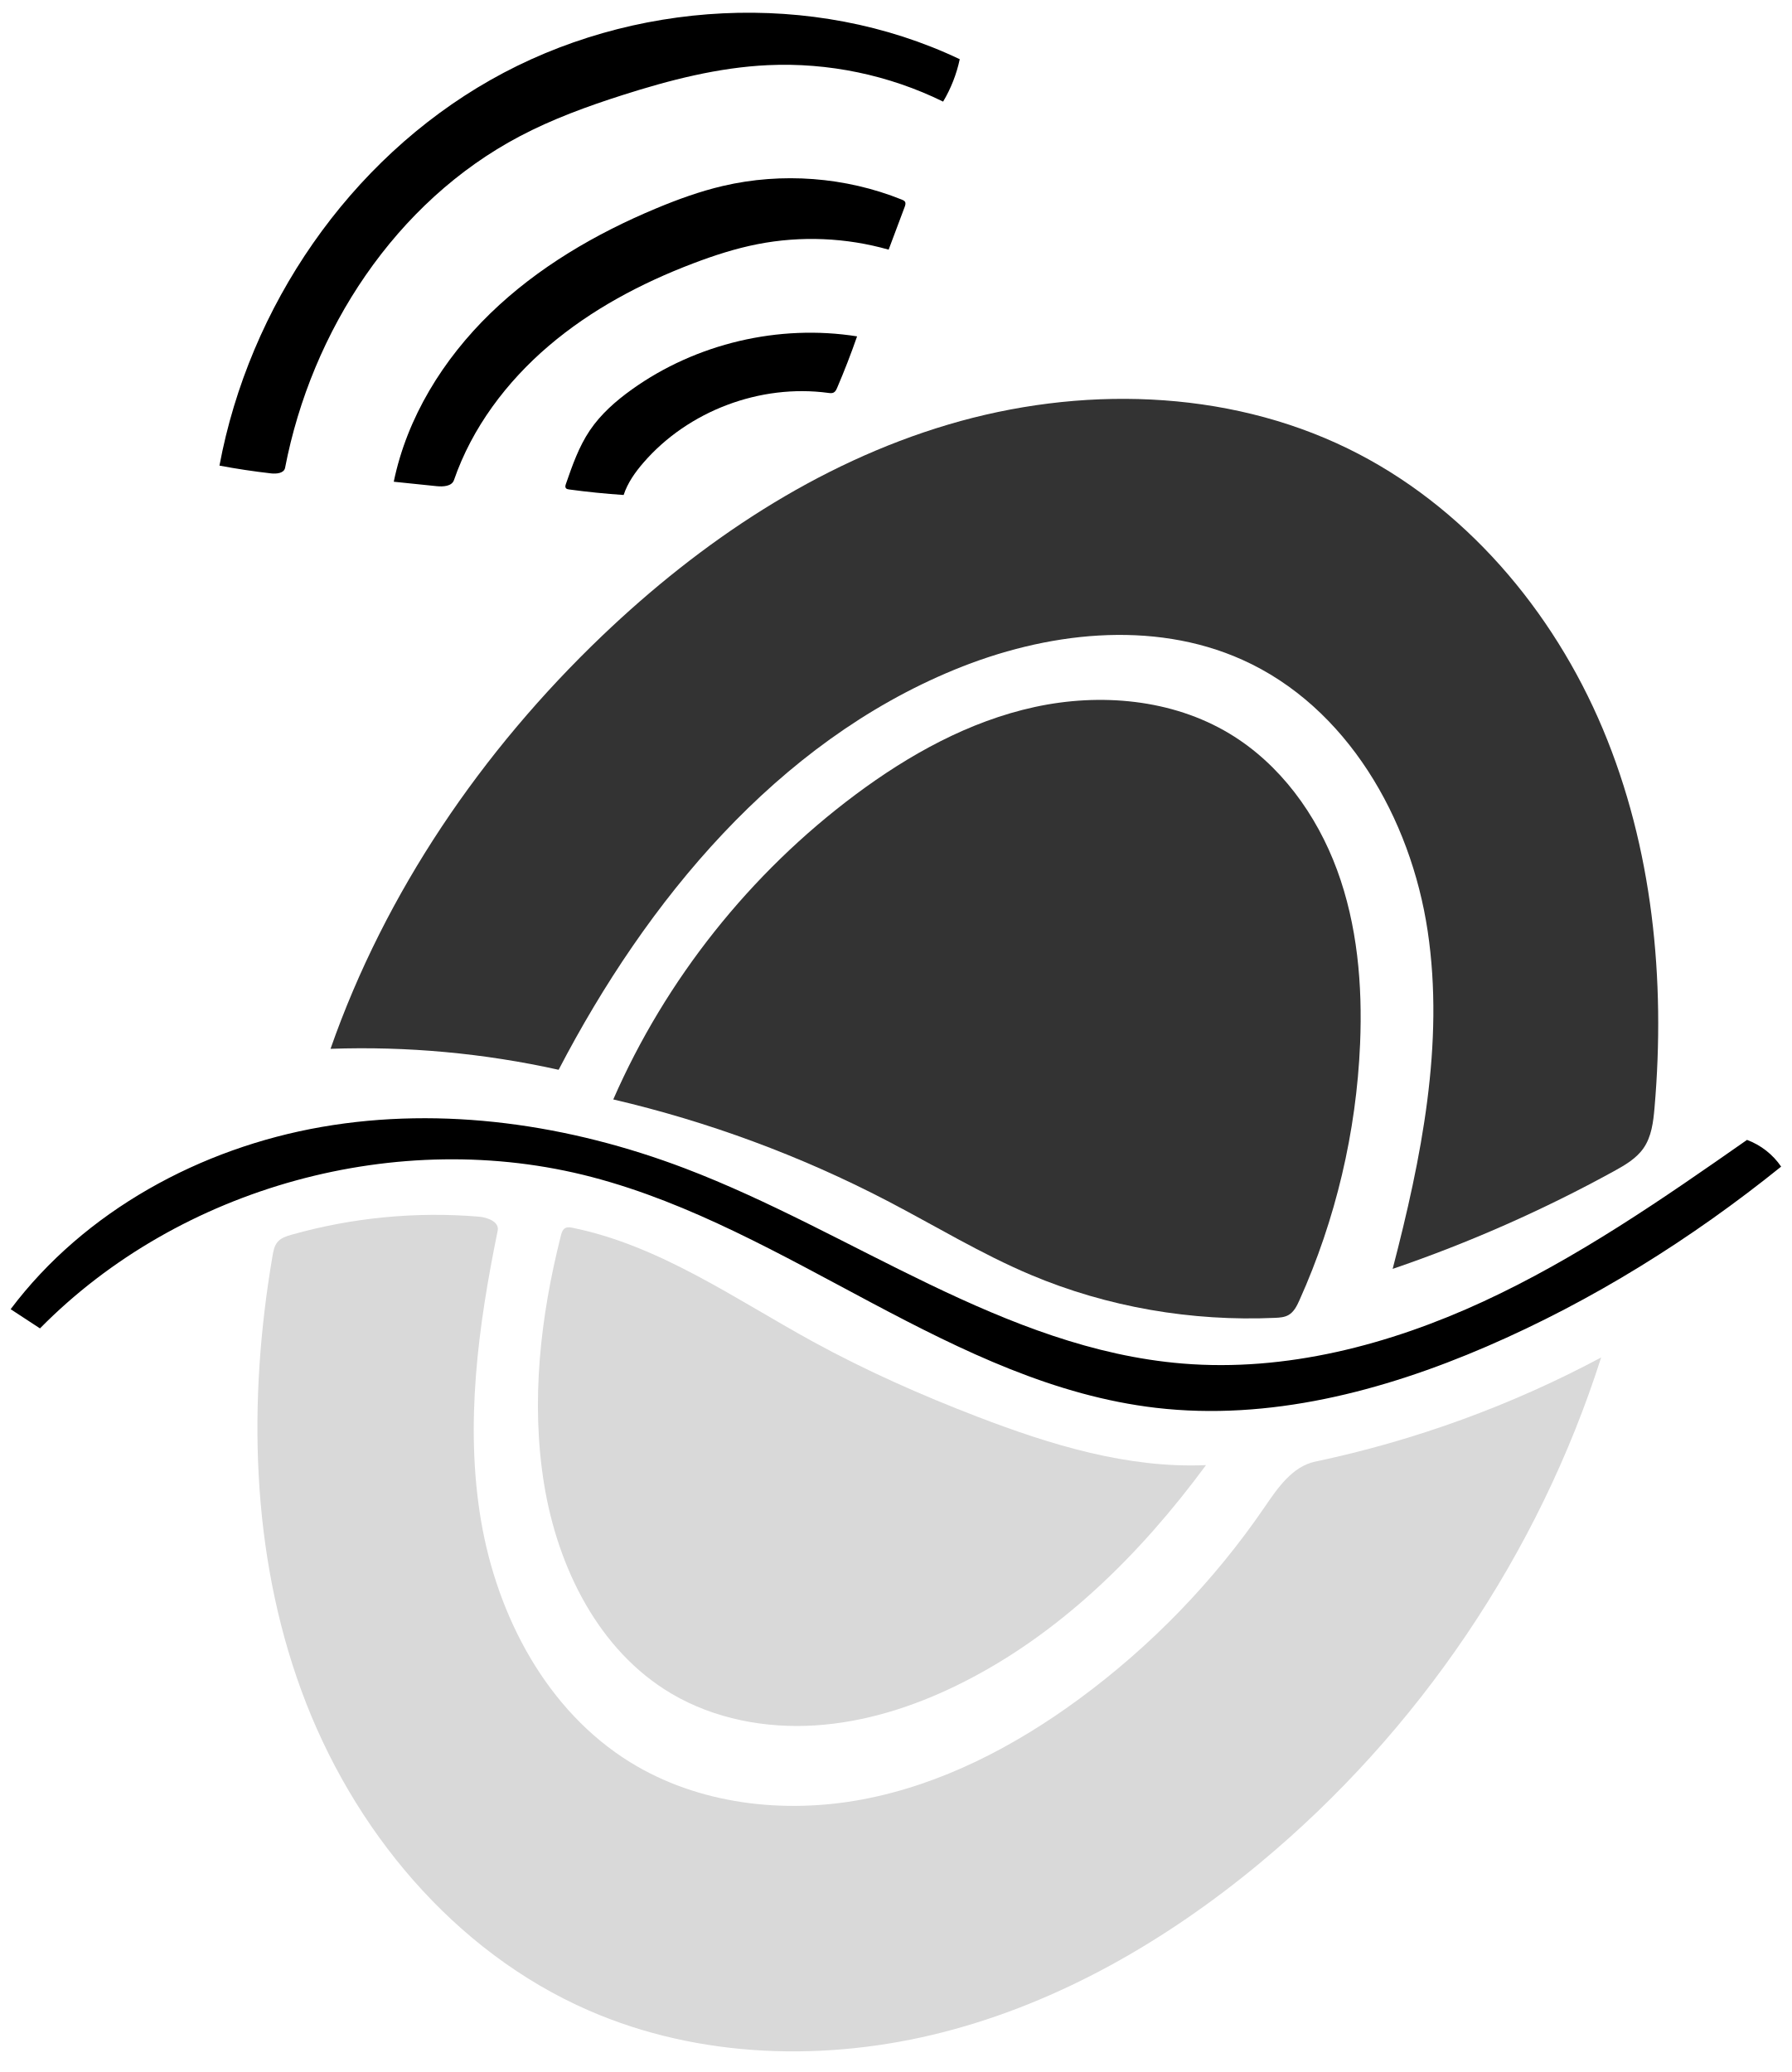
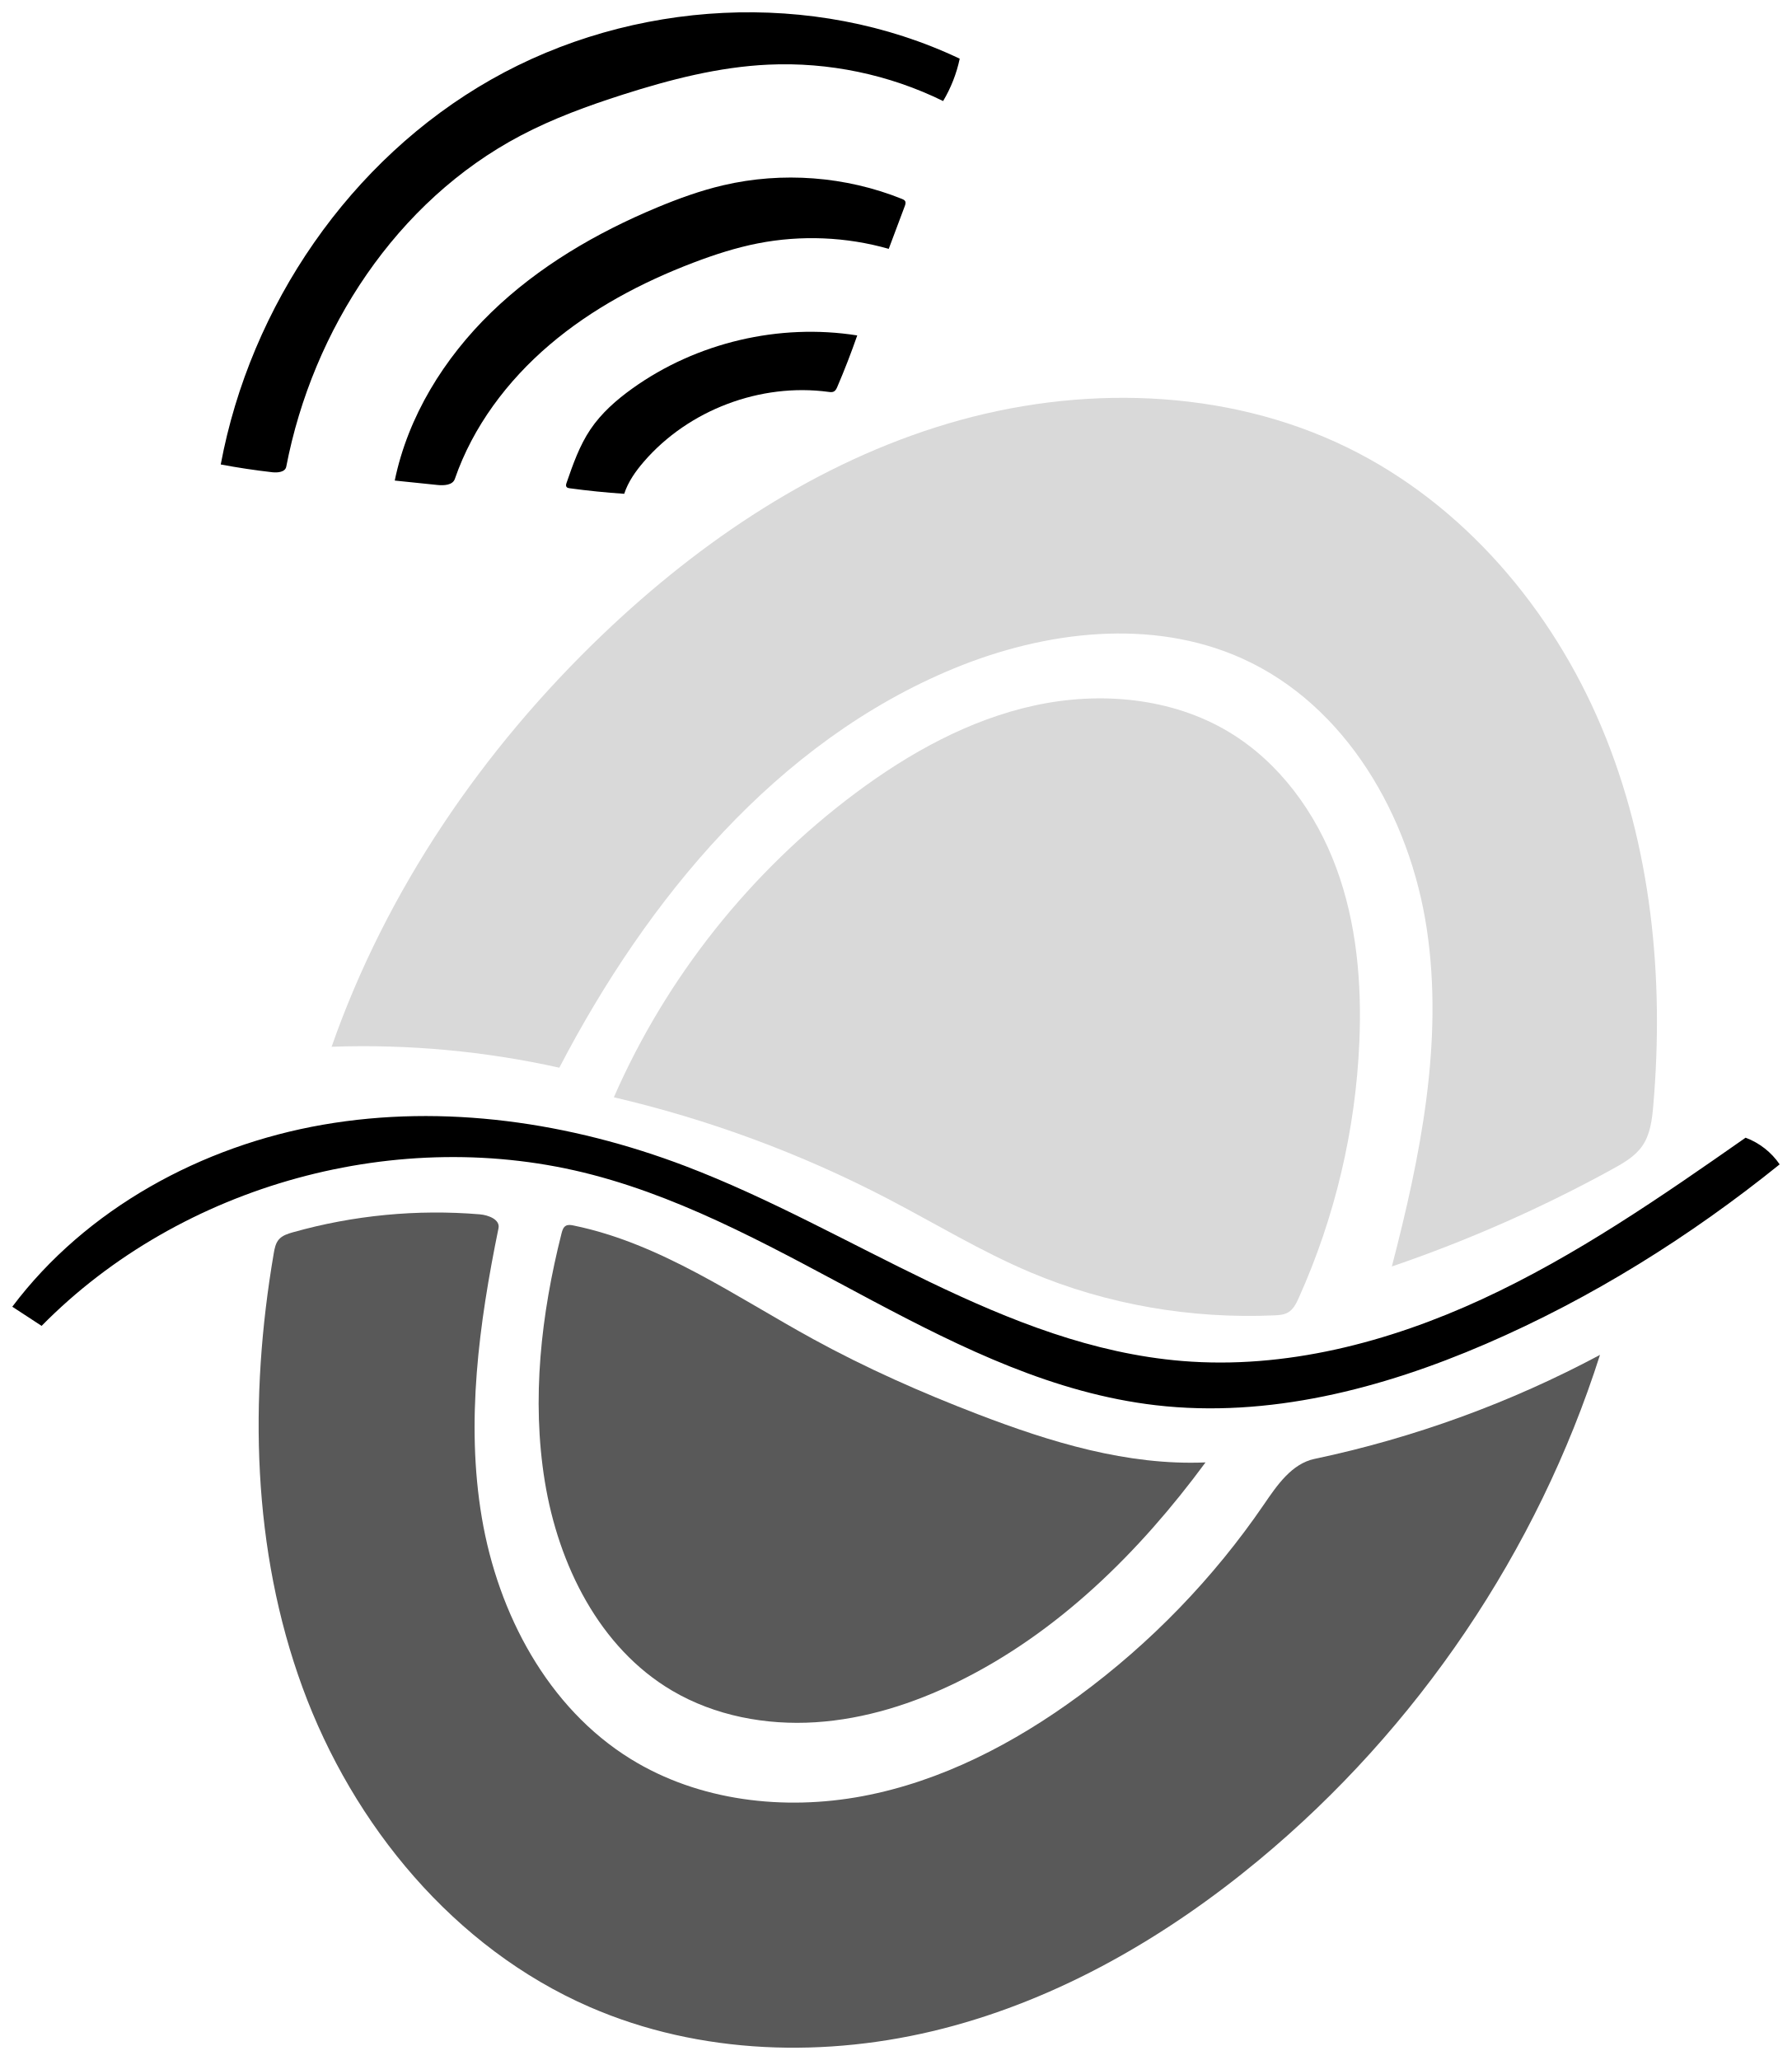
- <svg xmlns="http://www.w3.org/2000/svg" width="204mm" height="236mm" viewBox="0 0 204 236" version="1.1" id="svg8">
+ <svg xmlns="http://www.w3.org/2000/svg" width="29.149mm" height="33.505mm" viewBox="0 0 29.149 33.505" version="1.1" id="svg8">
+   <style id="style2" />
  <defs id="defs2" />
-   <g id="layer1">
-     <path class="selected" fill="#000000" opacity="1" stroke="none" d="M 108.682,76.288 C 88.465,84.611 73.675,102.543 63.623,121.848 55.113,119.957 46.359,119.152 37.644,119.461 43.89,101.606 54.866,85.529 68.579,72.42 79.795,61.698 93.075,52.788 107.991,48.359 c 14.916,-4.429 31.571,-4.086 45.539,2.74 13.239,6.47 23.344,18.411 29.02,31.936 5.676,13.525 7.148,28.542 5.886,43.141 -0.139,1.608 -0.338,3.29 -1.265,4.616 -0.822,1.176 -2.117,1.924 -3.378,2.617 -8.048,4.421 -16.485,8.146 -25.182,11.117 3.266,-12.573 5.91,-25.639 3.988,-38.482 -1.922,-12.844 -9.202,-25.557 -21.119,-30.9 -10.256,-4.599 -22.404,-3.136 -32.799,1.144 z" id="path10" style="fill:#333333;fill-opacity:1;stroke-width:0.095;stroke-linecap:round;stroke-linejoin:round" />
-     <path class="selected" fill="#000000" opacity="1" stroke="none" d="m 149.798,166.476 c 11.345,-2.395 22.345,-6.402 32.558,-11.862 -7.123,22.357 -20.803,42.612 -38.929,57.64 -10.54,8.739 -22.695,15.79 -35.988,19.205 -13.293,3.415 -27.781,3.019 -40.357,-2.454 -15.436,-6.717 -26.995,-20.712 -32.755,-36.44 -5.76,-15.728 -6.111,-33.039 -3.285,-49.538 0.096,-0.56 0.209,-1.15 0.582,-1.581 0.396,-0.457 1.011,-0.652 1.596,-0.817 6.905,-1.948 14.166,-2.647 21.319,-2.052 1.01,0.084 2.346,0.601 2.145,1.587 -2.224,10.871 -3.753,22.093 -1.9,33.033 1.853,10.939 7.508,21.666 16.994,27.523 7.765,4.794 17.477,5.923 26.461,4.231 8.984,-1.692 17.295,-6.026 24.646,-11.425 8.218,-6.035 15.398,-13.461 21.137,-21.86 1.497,-2.191 3.168,-4.641 5.776,-5.192 z" id="path12" style="fill:#d9d9d9;fill-opacity:1;stroke-width:0.095;stroke-linecap:round;stroke-linejoin:round" />
-     <path class="selected" fill="#000000" opacity="1" stroke="none" d="m 97.421,90.516 c 6.114,-4.562 12.952,-8.364 20.422,-9.988 7.47,-1.624 15.642,-0.904 22.183,3.03 5.771,3.471 9.931,9.228 12.251,15.52 2.319,6.292 2.908,13.105 2.626,19.799 -0.424,10.055 -2.781,20.026 -6.908,29.218 -0.293,0.653 -0.633,1.345 -1.261,1.695 -0.457,0.255 -1.001,0.29 -1.524,0.313 -9.489,0.422 -19.084,-1.213 -27.826,-4.903 -5.659,-2.389 -10.917,-5.605 -16.364,-8.439 -9.849,-5.125 -20.35,-9.011 -31.174,-11.536 5.976,-13.67 15.579,-25.757 27.576,-34.709 z" id="path14" style="fill:#333333;fill-opacity:1;stroke-width:0.095;stroke-linecap:round;stroke-linejoin:round" />
-     <path class="selected" fill="#000000" opacity="1" stroke="none" d="m 78.014,133.078 c 19.071,7.257 36.311,20.549 56.664,22.229 11.748,0.97 23.549,-2.119 34.238,-7.056 10.689,-4.937 20.417,-11.674 30.054,-18.417 1.57,0.583 2.949,1.663 3.886,3.044 -10.233,8.246 -21.485,15.288 -33.571,20.502 -11.836,5.106 -24.796,8.468 -37.613,6.974 -23.116,-2.694 -41.737,-20.382 -64.241,-26.283 -22.029,-5.777 -46.949,1.053 -62.877,17.232 -1.114,-0.729 -2.229,-1.457 -3.343,-2.186 8.408,-11.176 21.602,-18.357 35.44,-20.762 13.838,-2.405 28.244,-0.269 41.363,4.723 z" id="path16" style="stroke-width:0.095;stroke-linecap:round;stroke-linejoin:round" />
-     <path class="selected" fill="#000000" opacity="1" stroke="none" d="m 109.098,191.907 c -5.083,2.493 -10.587,4.253 -16.244,4.615 -5.657,0.362 -11.479,-0.73 -16.356,-3.6 -8.318,-4.895 -12.985,-14.385 -14.528,-23.864 -1.53,-9.404 -0.426,-19.078 1.909,-28.318 0.083,-0.327 0.193,-0.689 0.488,-0.855 0.259,-0.146 0.581,-0.094 0.872,-0.034 9.933,2.035 18.453,8.089 27.334,12.953 6.047,3.312 12.369,6.114 18.811,8.585 8.315,3.191 17.061,5.869 25.967,5.489 -7.524,10.214 -16.828,19.424 -28.255,25.027 z" id="path18" style="fill:#d9d9d9;fill-opacity:1;stroke-width:0.095;stroke-linecap:round;stroke-linejoin:round" />
-     <path class="selected" fill="#000000" opacity="1" stroke="none" d="m 70.883,10.836 c -4.002,1.278 -7.966,2.726 -11.68,4.682 -14.157,7.458 -23.72,22.138 -26.735,37.768 -0.119,0.62 -0.97,0.704 -1.601,0.633 C 28.9,53.695 26.94,53.399 24.995,53.033 28.381,34.921 39.744,18.263 55.848,9.119 71.951,-0.025 92.575,-1.213 109.306,6.743 108.946,8.442 108.303,10.081 107.412,11.574 101.26,8.547 94.326,7.103 87.467,7.421 81.811,7.683 76.274,9.115 70.883,10.836 Z" id="path20" style="stroke-width:0.095;stroke-linecap:round;stroke-linejoin:round" />
-     <path class="selected" fill="#000000" opacity="1" stroke="none" d="m 44.846,54.869 c 1.509,-7.316 5.625,-13.96 11.003,-19.179 5.379,-5.219 11.979,-9.077 18.913,-11.967 2.455,-1.023 4.965,-1.933 7.556,-2.54 6.743,-1.579 13.975,-1.028 20.397,1.556 0.138,0.055 0.284,0.12 0.359,0.247 0.1,0.172 0.032,0.388 -0.037,0.574 -0.61,1.625 -1.219,3.25 -1.829,4.876 -4.833,-1.377 -9.996,-1.593 -14.928,-0.626 -2.509,0.492 -4.951,1.283 -7.339,2.191 -5.928,2.255 -11.612,5.274 -16.43,9.38 -4.818,4.105 -8.75,9.338 -10.808,15.302 -0.246,0.713 -1.227,0.768 -1.982,0.69 -1.625,-0.168 -3.249,-0.336 -4.874,-0.504 z" id="path22" style="stroke-width:0.095;stroke-linecap:round;stroke-linejoin:round" />
-     <path class="selected" fill="#000000" opacity="1" stroke="none" d="m 64.815,55.75 c -0.138,-0.019 -0.291,-0.047 -0.372,-0.159 -0.095,-0.132 -0.045,-0.313 0.008,-0.466 0.73,-2.108 1.474,-4.244 2.722,-6.097 1.25,-1.856 2.965,-3.361 4.789,-4.667 7.314,-5.237 16.748,-7.462 25.652,-6.049 -0.688,1.979 -1.446,3.934 -2.272,5.861 -0.091,0.211 -0.197,0.439 -0.404,0.542 -0.183,0.092 -0.4,0.064 -0.603,0.037 -7.758,-1.045 -15.959,2.052 -21.058,7.952 -0.947,1.095 -1.803,2.302 -2.25,3.675 -2.077,-0.14 -4.149,-0.35 -6.212,-0.63 z" id="path24" style="stroke-width:0.095;stroke-linecap:round;stroke-linejoin:round" />
+   <g id="layer1" transform="translate(0.09250064,-0.2676769)">
+     <rect style="fill:none;fill-rule:evenodd;stroke:none;stroke-width:1.116" id="rect19" width="28.342" height="32.692" x="0.273" y="0.801" />
+     <g id="g872" transform="matrix(0.1425704,0,0,0.1425706,-0.1644259,0.1618345)">
+       <path class="selected" fill="#000000" opacity="1" stroke="none" d="M 109.378,76.984 C 89.161,85.308 74.372,103.239 64.32,122.545 55.81,120.653 47.055,119.849 38.34,120.157 44.586,102.302 55.563,86.225 69.275,73.117 80.491,62.394 93.771,53.484 108.687,49.056 c 14.916,-4.429 31.571,-4.086 45.539,2.74 13.239,6.47 23.344,18.411 29.02,31.936 5.676,13.525 7.148,28.542 5.886,43.141 -0.139,1.608 -0.338,3.29 -1.265,4.616 -0.822,1.176 -2.117,1.924 -3.378,2.617 -8.048,4.421 -16.485,8.146 -25.182,11.117 3.266,-12.573 5.91,-25.639 3.988,-38.482 -1.922,-12.844 -9.202,-25.557 -21.119,-30.9 -10.256,-4.599 -22.404,-3.136 -32.799,1.144 z" id="path10" style="fill:#d9d9d9;fill-opacity:1;stroke-width:0.095;stroke-linecap:round;stroke-linejoin:round" />
+       <path class="selected" fill="#000000" opacity="1" stroke="none" d="m 150.494,167.172 c 11.345,-2.395 22.345,-6.402 32.558,-11.862 -7.123,22.357 -20.803,42.612 -38.929,57.64 -10.54,8.739 -22.695,15.79 -35.988,19.205 -13.293,3.415 -27.781,3.019 -40.357,-2.454 -15.436,-6.717 -26.995,-20.712 -32.755,-36.44 -5.76,-15.728 -6.111,-33.039 -3.285,-49.538 0.096,-0.56 0.209,-1.15 0.582,-1.581 0.396,-0.457 1.011,-0.652 1.596,-0.817 6.905,-1.948 14.166,-2.647 21.319,-2.052 1.01,0.084 2.346,0.601 2.145,1.587 -2.224,10.871 -3.753,22.093 -1.9,33.033 1.853,10.939 7.508,21.666 16.994,27.523 7.765,4.794 17.477,5.923 26.461,4.231 8.984,-1.692 17.295,-6.026 24.646,-11.425 8.218,-6.035 15.398,-13.461 21.137,-21.86 1.497,-2.191 3.168,-4.641 5.776,-5.192 z" id="path12" style="fill:#595959;fill-opacity:1;stroke-width:0.095;stroke-linecap:round;stroke-linejoin:round" />
+       <path class="selected" fill="#000000" opacity="1" stroke="none" d="m 98.118,91.212 c 6.114,-4.562 12.952,-8.364 20.422,-9.988 7.47,-1.624 15.642,-0.904 22.183,3.03 5.771,3.471 9.931,9.228 12.251,15.52 2.319,6.292 2.908,13.105 2.626,19.799 -0.424,10.055 -2.781,20.026 -6.908,29.218 -0.293,0.653 -0.633,1.345 -1.261,1.695 -0.457,0.255 -1.001,0.29 -1.524,0.313 -9.489,0.422 -19.084,-1.213 -27.826,-4.903 -5.659,-2.389 -10.917,-5.605 -16.364,-8.439 C 91.868,132.332 81.366,128.446 70.542,125.921 76.518,112.252 86.121,100.165 98.118,91.212 Z" id="path14" style="fill:#d9d9d9;fill-opacity:1;stroke-width:0.095;stroke-linecap:round;stroke-linejoin:round" />
+       <path class="selected" fill="#000000" opacity="1" stroke="none" d="m 78.71,133.775 c 19.071,7.257 36.311,20.549 56.664,22.229 11.748,0.97 23.549,-2.119 34.238,-7.056 10.689,-4.937 20.417,-11.674 30.054,-18.417 1.57,0.583 2.949,1.663 3.886,3.044 -10.233,8.246 -21.485,15.288 -33.571,20.502 -11.836,5.106 -24.796,8.468 -37.613,6.974 C 109.252,158.356 90.631,140.668 68.128,134.768 46.098,128.991 21.178,135.82 5.251,151.999 4.136,151.271 3.022,150.542 1.907,149.813 10.315,138.637 23.51,131.456 37.348,129.051 c 13.838,-2.405 28.244,-0.269 41.363,4.723 z" id="path16" style="stroke-width:0.095;stroke-linecap:round;stroke-linejoin:round" />
+       <path class="selected" fill="#000000" opacity="1" stroke="none" d="m 109.794,192.603 c -5.083,2.493 -10.587,4.253 -16.244,4.615 -5.657,0.362 -11.479,-0.73 -16.356,-3.6 -8.318,-4.895 -12.985,-14.385 -14.528,-23.864 -1.53,-9.404 -0.426,-19.078 1.909,-28.318 0.083,-0.327 0.193,-0.689 0.488,-0.855 0.259,-0.146 0.581,-0.094 0.872,-0.034 9.933,2.035 18.453,8.089 27.334,12.953 6.047,3.312 12.369,6.114 18.811,8.585 8.315,3.191 17.061,5.869 25.967,5.489 -7.524,10.214 -16.828,19.424 -28.255,25.027 z" id="path18" style="fill:#595959;fill-opacity:1;stroke-width:0.095;stroke-linecap:round;stroke-linejoin:round" />
+       <path class="selected" fill="#000000" opacity="1" stroke="none" d="m 71.579,11.532 c -4.002,1.278 -7.966,2.726 -11.68,4.682 -14.157,7.458 -23.72,22.138 -26.735,37.768 -0.119,0.62 -0.97,0.704 -1.601,0.633 -1.968,-0.224 -3.927,-0.519 -5.873,-0.886 C 29.077,35.617 40.441,18.959 56.544,9.815 72.648,0.671 93.271,-0.517 110.002,7.439 109.642,9.138 109,10.777 108.108,12.27 101.956,9.243 95.022,7.8 88.164,8.117 82.507,8.379 76.97,9.811 71.579,11.532 Z" id="path20" style="stroke-width:0.095;stroke-linecap:round;stroke-linejoin:round" />
+       <path class="selected" fill="#000000" opacity="1" stroke="none" d="m 45.542,55.565 c 1.509,-7.316 5.625,-13.96 11.003,-19.179 5.379,-5.219 11.979,-9.077 18.913,-11.967 2.455,-1.023 4.965,-1.933 7.556,-2.54 6.743,-1.579 13.975,-1.028 20.397,1.556 0.138,0.055 0.284,0.12 0.359,0.247 0.1,0.172 0.032,0.388 -0.037,0.574 -0.61,1.625 -1.219,3.25 -1.829,4.876 -4.833,-1.377 -9.996,-1.593 -14.928,-0.626 -2.509,0.492 -4.951,1.283 -7.339,2.191 -5.928,2.255 -11.612,5.274 -16.43,9.38 -4.818,4.105 -8.75,9.338 -10.808,15.302 -0.246,0.713 -1.227,0.768 -1.982,0.69 -1.625,-0.168 -3.249,-0.336 -4.874,-0.504 z" id="path22" style="stroke-width:0.095;stroke-linecap:round;stroke-linejoin:round" />
+       <path class="selected" fill="#000000" opacity="1" stroke="none" d="m 65.511,56.447 c -0.138,-0.019 -0.291,-0.047 -0.372,-0.159 -0.095,-0.132 -0.045,-0.313 0.008,-0.466 0.73,-2.108 1.474,-4.244 2.722,-6.097 1.25,-1.856 2.965,-3.361 4.789,-4.667 7.314,-5.237 16.748,-7.462 25.652,-6.049 -0.688,1.979 -1.446,3.934 -2.272,5.861 -0.091,0.211 -0.197,0.439 -0.404,0.542 -0.183,0.092 -0.4,0.064 -0.603,0.037 -7.758,-1.045 -15.959,2.052 -21.058,7.952 -0.947,1.095 -1.803,2.302 -2.25,3.675 -2.077,-0.14 -4.149,-0.35 -6.212,-0.63 z" id="path24" style="stroke-width:0.095;stroke-linecap:round;stroke-linejoin:round" />
+     </g>
  </g>
</svg>
